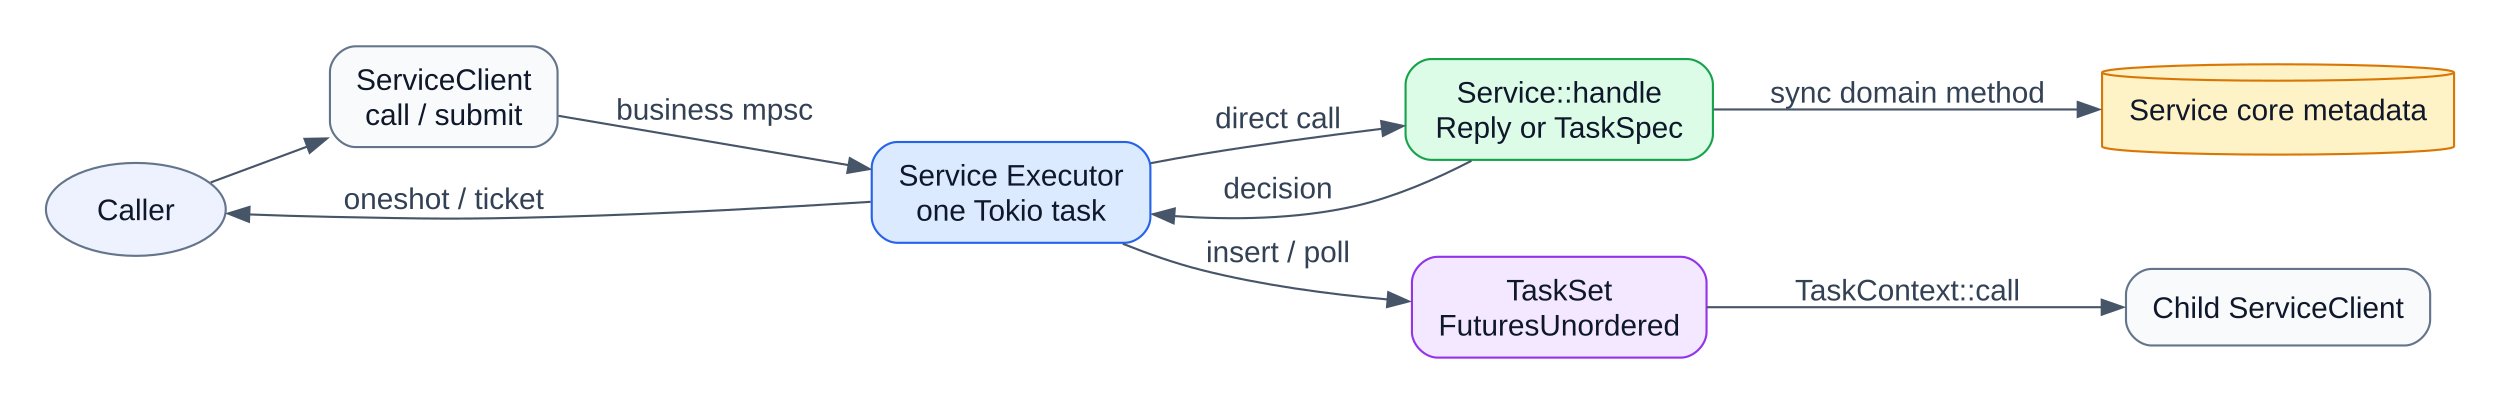
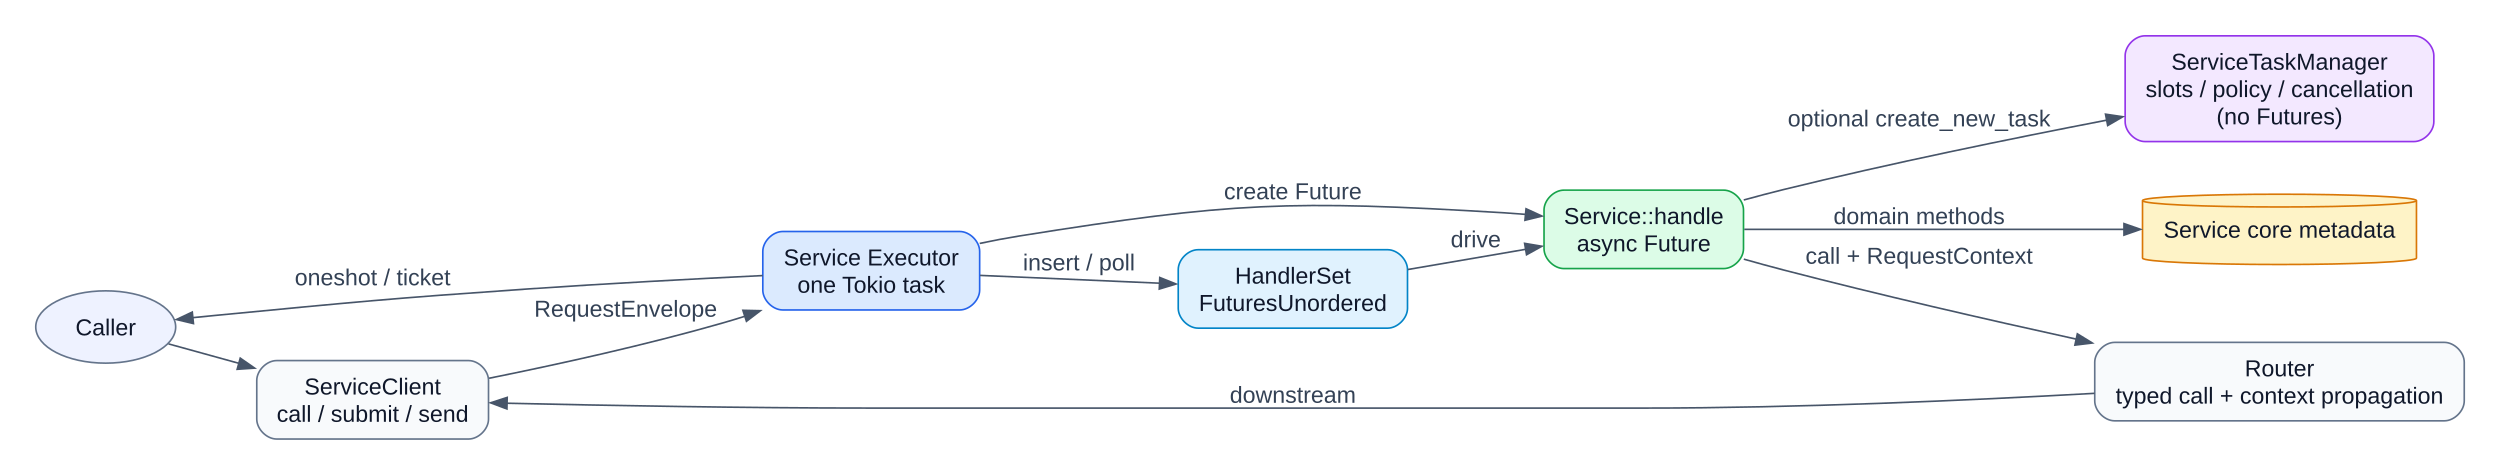
- <svg xmlns="http://www.w3.org/2000/svg" width="1176pt" height="190pt" viewBox="0.00 0.00 1175.67 189.60">
-   <g id="graph0" class="graph" transform="scale(1 1) rotate(0) translate(21.6 168)">
+ <svg xmlns="http://www.w3.org/2000/svg" width="1511pt" height="287pt" viewBox="0.00 0.00 1510.71 286.85">
+   <g id="graph0" class="graph" transform="scale(1 1) rotate(0) translate(21.6 265.25)">
    <g id="node1" class="node">
-       <ellipse fill="#eef2ff" stroke="#64748b" cx="42.28" cy="-69.7" rx="42.28" ry="21.85" />
-       <text text-anchor="middle" x="42.28" y="-64.65" font-family="Arial" font-size="14.00" fill="#0f172a">Caller</text>
+       <ellipse fill="#eef2ff" stroke="#64748b" cx="42.28" cy="-67.7" rx="42.28" ry="21.85" />
+       <text text-anchor="middle" x="42.28" y="-62.65" font-family="Arial" font-size="14.00" fill="#0f172a">Caller</text>
    </g>
    <g id="node2" class="node">
-       <path fill="#f8fafc" stroke="#64748b" d="M228.6,-146.4C228.6,-146.4 145.56,-146.4 145.56,-146.4 139.56,-146.4 133.56,-140.4 133.56,-134.4 133.56,-134.4 133.56,-111 133.56,-111 133.56,-105 139.56,-99 145.56,-99 145.56,-99 228.6,-99 228.6,-99 234.6,-99 240.6,-105 240.6,-111 240.6,-111 240.6,-134.4 240.6,-134.4 240.6,-140.4 234.6,-146.4 228.6,-146.4" />
-       <text text-anchor="middle" x="187.08" y="-125.9" font-family="Arial" font-size="14.00" fill="#0f172a">ServiceClient</text>
-       <text text-anchor="middle" x="187.08" y="-109.4" font-family="Arial" font-size="14.00" fill="#0f172a">call / submit</text>
+       <path fill="#f8fafc" stroke="#64748b" d="M261.6,-47.4C261.6,-47.4 145.56,-47.4 145.56,-47.4 139.56,-47.4 133.56,-41.4 133.56,-35.4 133.56,-35.4 133.56,-12 133.56,-12 133.56,-6 139.56,0 145.56,0 145.56,0 261.6,0 261.6,0 267.6,0 273.6,-6 273.6,-12 273.6,-12 273.6,-35.4 273.6,-35.4 273.6,-41.4 267.6,-47.4 261.6,-47.4" />
+       <text text-anchor="middle" x="203.58" y="-26.9" font-family="Arial" font-size="14.00" fill="#0f172a">ServiceClient</text>
+       <text text-anchor="middle" x="203.58" y="-10.4" font-family="Arial" font-size="14.00" fill="#0f172a">call / submit / send</text>
    </g>
    <g id="edge1" class="edge">
-       <path fill="none" stroke="#475569" d="M77.48,-82.39C91.15,-87.47 107.35,-93.48 123.01,-99.29" />
-       <polygon fill="#475569" stroke="#475569" points="121.59,-102.87 132.18,-103.07 124.03,-96.31 121.59,-102.87" />
+       <path fill="none" stroke="#475569" d="M80.22,-57.49C93.07,-53.95 108.02,-49.82 122.96,-45.69" />
+       <polygon fill="#475569" stroke="#475569" points="123.58,-48.88 132.28,-42.84 121.71,-42.13 123.58,-48.88" />
    </g>
    <g id="node3" class="node">
-       <path fill="#dbeafe" stroke="#2563eb" d="M507.39,-101.4C507.39,-101.4 400.35,-101.4 400.35,-101.4 394.35,-101.4 388.35,-95.4 388.35,-89.4 388.35,-89.4 388.35,-66 388.35,-66 388.35,-60 394.35,-54 400.35,-54 400.35,-54 507.39,-54 507.39,-54 513.39,-54 519.39,-60 519.39,-66 519.39,-66 519.39,-89.4 519.39,-89.4 519.39,-95.4 513.39,-101.4 507.39,-101.4" />
-       <text text-anchor="middle" x="453.87" y="-80.9" font-family="Arial" font-size="14.00" fill="#0f172a">Service Executor</text>
-       <text text-anchor="middle" x="453.87" y="-64.4" font-family="Arial" font-size="14.00" fill="#0f172a">one Tokio task</text>
+       <path fill="#dbeafe" stroke="#2563eb" d="M558.39,-125.4C558.39,-125.4 451.35,-125.4 451.35,-125.4 445.35,-125.4 439.35,-119.4 439.35,-113.4 439.35,-113.4 439.35,-90 439.35,-90 439.35,-84 445.35,-78 451.35,-78 451.35,-78 558.39,-78 558.39,-78 564.39,-78 570.39,-84 570.39,-90 570.39,-90 570.39,-113.4 570.39,-113.4 570.39,-119.4 564.39,-125.4 558.39,-125.4" />
+       <text text-anchor="middle" x="504.87" y="-104.9" font-family="Arial" font-size="14.00" fill="#0f172a">Service Executor</text>
+       <text text-anchor="middle" x="504.87" y="-88.4" font-family="Arial" font-size="14.00" fill="#0f172a">one Tokio task</text>
    </g>
    <g id="edge2" class="edge">
-       <path fill="none" stroke="#475569" d="M241.02,-113.7C280.2,-107.04 334.11,-97.88 377.74,-90.47" />
-       <polygon fill="#475569" stroke="#475569" points="378.04,-93.8 387.31,-88.67 376.86,-86.9 378.04,-93.8" />
-       <text text-anchor="middle" x="314.47" y="-111.9" font-family="Arial" font-size="14.00" fill="#334155"> business mpsc</text>
+       <path fill="none" stroke="#475569" d="M273.94,-36.73C315.31,-45.07 368.7,-56.81 415.35,-70.2 419.67,-71.44 424.08,-72.78 428.53,-74.18" />
+       <polygon fill="#475569" stroke="#475569" points="427.31,-77.79 437.9,-77.55 429.47,-71.13 427.31,-77.79" />
+       <text text-anchor="middle" x="356.47" y="-73.9" font-family="Arial" font-size="14.00" fill="#334155"> RequestEnvelope</text>
+     </g>
+     <g id="edge10" class="edge">
+       <path fill="none" stroke="#475569" d="M439.26,-98.77C398.59,-96.8 345,-93.97 297.6,-90.7 213.48,-84.9 192.49,-82.75 108.56,-74.7 104.09,-74.27 99.45,-73.81 94.8,-73.33" />
+       <polygon fill="#475569" stroke="#475569" points="95.31,-69.76 85.01,-72.21 94.59,-76.73 95.31,-69.76" />
+       <text text-anchor="middle" x="203.58" y="-92.9" font-family="Arial" font-size="14.00" fill="#334155"> oneshot / ticket</text>
+     </g>
+     <g id="node4" class="node">
+       <path fill="#e0f2fe" stroke="#0284c7" d="M816.93,-114.4C816.93,-114.4 702.39,-114.4 702.39,-114.4 696.39,-114.4 690.39,-108.4 690.39,-102.4 690.39,-102.4 690.39,-79 690.39,-79 690.39,-73 696.39,-67 702.39,-67 702.39,-67 816.93,-67 816.93,-67 822.93,-67 828.93,-73 828.93,-79 828.93,-79 828.93,-102.4 828.93,-102.4 828.93,-108.4 822.93,-114.4 816.93,-114.4" />
+       <text text-anchor="middle" x="759.66" y="-93.9" font-family="Arial" font-size="14.00" fill="#0f172a">HandlerSet</text>
+       <text text-anchor="middle" x="759.66" y="-77.4" font-family="Arial" font-size="14.00" fill="#0f172a">FuturesUnordered</text>
+     </g>
+     <g id="edge4" class="edge">
+       <path fill="none" stroke="#475569" d="M570.64,-98.88C603.78,-97.44 644.41,-95.67 679.41,-94.15" />
+       <polygon fill="#475569" stroke="#475569" points="679.23,-97.62 689.07,-93.68 678.93,-90.62 679.23,-97.62" />
+       <text text-anchor="middle" x="630.39" y="-101.9" font-family="Arial" font-size="14.00" fill="#334155"> insert / poll</text>
+     </g>
+     <g id="node5" class="node">
+       <path fill="#dcfce7" stroke="#16a34a" d="M1019.97,-150.4C1019.97,-150.4 923.43,-150.4 923.43,-150.4 917.43,-150.4 911.43,-144.4 911.43,-138.4 911.43,-138.4 911.43,-115 911.43,-115 911.43,-109 917.43,-103 923.43,-103 923.43,-103 1019.97,-103 1019.97,-103 1025.97,-103 1031.97,-109 1031.97,-115 1031.97,-115 1031.97,-138.4 1031.97,-138.4 1031.97,-144.4 1025.97,-150.4 1019.97,-150.4" />
+       <text text-anchor="middle" x="971.7" y="-129.9" font-family="Arial" font-size="14.00" fill="#0f172a">Service::handle</text>
+       <text text-anchor="middle" x="971.7" y="-113.4" font-family="Arial" font-size="14.00" fill="#0f172a">async Future</text>
+     </g>
+     <g id="edge3" class="edge">
+       <path fill="none" stroke="#475569" d="M570.42,-118.2C578.46,-119.9 586.59,-121.46 594.39,-122.7 723.15,-143.22 757.27,-144.49 887.43,-136.7 891.64,-136.45 895.96,-136.12 900.32,-135.75" />
+       <polygon fill="#475569" stroke="#475569" points="900.56,-139.15 910.19,-134.72 899.9,-132.18 900.56,-139.15" />
+       <text text-anchor="middle" x="759.66" y="-144.9" font-family="Arial" font-size="14.00" fill="#334155"> create Future</text>
+     </g>
+     <g id="edge5" class="edge">
+       <path fill="none" stroke="#475569" d="M829.14,-102.44C851.98,-106.35 877.45,-110.72 900.43,-114.66" />
+       <polygon fill="#475569" stroke="#475569" points="899.69,-118.25 910.13,-116.49 900.87,-111.35 899.69,-118.25" />
+       <text text-anchor="middle" x="870.18" y="-115.9" font-family="Arial" font-size="14.00" fill="#334155"> drive</text>
+     </g>
+     <g id="node6" class="node">
+       <path fill="#fef3c7" stroke="#d97706" d="M1438.63,-144.08C1438.63,-146.21 1401.53,-147.94 1355.86,-147.94 1310.19,-147.94 1273.09,-146.21 1273.09,-144.08 1273.09,-144.08 1273.09,-109.32 1273.09,-109.32 1273.09,-107.19 1310.19,-105.46 1355.86,-105.46 1401.53,-105.46 1438.63,-107.19 1438.63,-109.32 1438.63,-109.32 1438.63,-144.08 1438.63,-144.08" />
+       <path fill="none" stroke="#d97706" d="M1438.63,-144.08C1438.63,-141.95 1401.53,-140.22 1355.86,-140.22 1310.19,-140.22 1273.09,-141.95 1273.09,-144.08" />
+       <text text-anchor="middle" x="1355.86" y="-121.65" font-family="Arial" font-size="14.00" fill="#0f172a">Service core metadata</text>
+     </g>
+     <g id="edge6" class="edge">
+       <path fill="none" stroke="#475569" d="M1032.41,-126.7C1093.91,-126.7 1190.6,-126.7 1262.08,-126.7" />
+       <polygon fill="#475569" stroke="#475569" points="1261.88,-130.2 1271.88,-126.7 1261.88,-123.2 1261.88,-130.2" />
+       <text text-anchor="middle" x="1138.09" y="-129.9" font-family="Arial" font-size="14.00" fill="#334155"> domain methods</text>
+     </g>
+     <g id="node7" class="node">
+       <path fill="#f3e8ff" stroke="#9333ea" d="M1437.13,-243.65C1437.13,-243.65 1274.59,-243.65 1274.59,-243.65 1268.59,-243.65 1262.59,-237.65 1262.59,-231.65 1262.59,-231.65 1262.59,-191.75 1262.59,-191.75 1262.59,-185.75 1268.59,-179.75 1274.59,-179.75 1274.59,-179.75 1437.13,-179.75 1437.13,-179.75 1443.13,-179.75 1449.13,-185.75 1449.13,-191.75 1449.13,-191.75 1449.13,-231.65 1449.13,-231.65 1449.13,-237.65 1443.13,-243.65 1437.13,-243.65" />
+       <text text-anchor="middle" x="1355.86" y="-223.15" font-family="Arial" font-size="14.00" fill="#0f172a">ServiceTaskManager</text>
+       <text text-anchor="middle" x="1355.86" y="-206.65" font-family="Arial" font-size="14.00" fill="#0f172a">slots / policy / cancellation</text>
+       <text text-anchor="middle" x="1355.86" y="-190.15" font-family="Arial" font-size="14.00" fill="#0f172a">(no Futures)</text>
+     </g>
+     <g id="edge7" class="edge">
+       <path fill="none" stroke="#475569" d="M1032.13,-144.45C1040.12,-146.65 1048.22,-148.8 1055.97,-150.7 1120.6,-166.58 1193.81,-181.57 1251.6,-192.72" />
+       <polygon fill="#475569" stroke="#475569" points="1250.72,-196.31 1261.2,-194.76 1252.04,-189.43 1250.72,-196.31" />
+       <text text-anchor="middle" x="1138.09" y="-188.9" font-family="Arial" font-size="14.00" fill="#334155"> optional create_new_task</text>
+     </g>
+     <g id="node8" class="node">
+       <path fill="#f8fafc" stroke="#64748b" d="M1455.51,-58.4C1455.51,-58.4 1256.22,-58.4 1256.22,-58.4 1250.22,-58.4 1244.22,-52.4 1244.22,-46.4 1244.22,-46.4 1244.22,-23 1244.22,-23 1244.22,-17 1250.22,-11 1256.22,-11 1256.22,-11 1455.51,-11 1455.51,-11 1461.51,-11 1467.51,-17 1467.51,-23 1467.51,-23 1467.51,-46.4 1467.51,-46.4 1467.51,-52.4 1461.51,-58.4 1455.51,-58.4" />
+       <text text-anchor="middle" x="1355.86" y="-37.9" font-family="Arial" font-size="14.00" fill="#0f172a">Router</text>
+       <text text-anchor="middle" x="1355.86" y="-21.4" font-family="Arial" font-size="14.00" fill="#0f172a">typed call + context propagation</text>
    </g>
    <g id="edge8" class="edge">
-       <path fill="none" stroke="#475569" d="M387.87,-73.27C345.87,-70.63 290.03,-67.54 240.6,-66.2 193.04,-64.91 181.12,-65.28 133.56,-66.2 121.18,-66.44 107.86,-66.86 95.36,-67.34" />
-       <polygon fill="#475569" stroke="#475569" points="95.47,-63.87 85.62,-67.76 95.75,-70.86 95.47,-63.87" />
-       <text text-anchor="middle" x="187.08" y="-69.9" font-family="Arial" font-size="14.00" fill="#334155"> oneshot / ticket</text>
+       <path fill="none" stroke="#475569" d="M1032.15,-108.7C1040.14,-106.43 1048.24,-104.21 1055.97,-102.2 1113.89,-87.15 1178.63,-72.3 1233,-60.37" />
+       <polygon fill="#475569" stroke="#475569" points="1233.71,-63.58 1242.74,-58.02 1232.22,-56.74 1233.71,-63.58" />
+       <text text-anchor="middle" x="1138.09" y="-105.9" font-family="Arial" font-size="14.00" fill="#334155"> call + RequestContext</text>
    </g>
-     <g id="node4" class="node">
-       <path fill="#dcfce7" stroke="#16a34a" d="M771.93,-140.4C771.93,-140.4 651.39,-140.4 651.39,-140.4 645.39,-140.4 639.39,-134.4 639.39,-128.4 639.39,-128.4 639.39,-105 639.39,-105 639.39,-99 645.39,-93 651.39,-93 651.39,-93 771.93,-93 771.93,-93 777.93,-93 783.93,-99 783.93,-105 783.93,-105 783.93,-128.4 783.93,-128.4 783.93,-134.4 777.93,-140.4 771.93,-140.4" />
-       <text text-anchor="middle" x="711.66" y="-119.9" font-family="Arial" font-size="14.00" fill="#0f172a">Service::handle</text>
-       <text text-anchor="middle" x="711.66" y="-103.4" font-family="Arial" font-size="14.00" fill="#0f172a">Reply or TaskSpec</text>
-     </g>
-     <g id="edge3" class="edge">
-       <path fill="none" stroke="#475569" d="M519.54,-91.44C527.56,-92.97 535.65,-94.43 543.39,-95.7 571.05,-100.24 601.43,-104.33 628.62,-107.66" />
-       <polygon fill="#475569" stroke="#475569" points="627.92,-111.22 638.27,-108.94 628.76,-104.27 627.92,-111.22" />
-       <text text-anchor="middle" x="579.39" y="-107.9" font-family="Arial" font-size="14.00" fill="#334155"> direct call</text>
-     </g>
-     <g id="node6" class="node">
-       <path fill="#f3e8ff" stroke="#9333ea" d="M768.93,-47.4C768.93,-47.4 654.39,-47.4 654.39,-47.4 648.39,-47.4 642.39,-41.4 642.39,-35.4 642.39,-35.4 642.39,-12 642.39,-12 642.39,-6 648.39,0 654.39,0 654.39,0 768.93,0 768.93,0 774.93,0 780.93,-6 780.93,-12 780.93,-12 780.93,-35.4 780.93,-35.4 780.93,-41.4 774.93,-47.4 768.93,-47.4" />
-       <text text-anchor="middle" x="711.66" y="-26.9" font-family="Arial" font-size="14.00" fill="#0f172a">TaskSet</text>
-       <text text-anchor="middle" x="711.66" y="-10.4" font-family="Arial" font-size="14.00" fill="#0f172a">FuturesUnordered</text>
-     </g>
-     <g id="edge6" class="edge">
-       <path fill="none" stroke="#475569" d="M506.45,-53.53C518.36,-48.77 531.14,-44.3 543.39,-41.2 571.5,-34.09 602.98,-29.86 630.97,-27.35" />
-       <polygon fill="#475569" stroke="#475569" points="631.25,-30.76 640.92,-26.44 630.67,-23.78 631.25,-30.76" />
-       <text text-anchor="middle" x="579.39" y="-44.9" font-family="Arial" font-size="14.00" fill="#334155"> insert / poll</text>
-     </g>
-     <g id="edge5" class="edge">
-       <path fill="none" stroke="#475569" d="M670.38,-92.56C653.93,-84.03 634.33,-75.49 615.39,-71.2 588.13,-65.03 557.62,-64.68 530.58,-66.55" />
-       <polygon fill="#475569" stroke="#475569" points="530.3,-63.14 520.62,-67.43 530.87,-70.12 530.3,-63.14" />
-       <text text-anchor="middle" x="579.39" y="-74.9" font-family="Arial" font-size="14.00" fill="#334155"> decision</text>
-     </g>
-     <g id="node5" class="node">
-       <path fill="#fef3c7" stroke="#d97706" d="M1132.47,-134.08C1132.47,-136.21 1095.37,-137.94 1049.7,-137.94 1004.02,-137.94 966.93,-136.21 966.93,-134.08 966.93,-134.08 966.93,-99.32 966.93,-99.32 966.93,-97.19 1004.02,-95.46 1049.7,-95.46 1095.37,-95.46 1132.47,-97.19 1132.47,-99.32 1132.47,-99.32 1132.47,-134.08 1132.47,-134.08" />
-       <path fill="none" stroke="#d97706" d="M1132.47,-134.08C1132.47,-131.95 1095.37,-130.22 1049.7,-130.22 1004.02,-130.22 966.93,-131.95 966.93,-134.08" />
-       <text text-anchor="middle" x="1049.7" y="-111.65" font-family="Arial" font-size="14.00" fill="#0f172a">Service core metadata</text>
-     </g>
-     <g id="edge4" class="edge">
-       <path fill="none" stroke="#475569" d="M784.33,-116.7C834.28,-116.7 901.4,-116.7 955.5,-116.7" />
-       <polygon fill="#475569" stroke="#475569" points="955.49,-120.2 965.49,-116.7 955.49,-113.2 955.49,-120.2" />
-       <text text-anchor="middle" x="875.43" y="-119.9" font-family="Arial" font-size="14.00" fill="#334155"> sync domain method</text>
-     </g>
-     <g id="node7" class="node">
-       <path fill="#f8fafc" stroke="#64748b" d="M1109.22,-41.7C1109.22,-41.7 990.18,-41.7 990.18,-41.7 984.18,-41.7 978.18,-35.7 978.18,-29.7 978.18,-29.7 978.18,-17.7 978.18,-17.7 978.18,-11.7 984.18,-5.7 990.18,-5.7 990.18,-5.7 1109.22,-5.7 1109.22,-5.7 1115.22,-5.7 1121.22,-11.7 1121.22,-17.7 1121.22,-17.7 1121.22,-29.7 1121.22,-29.7 1121.22,-35.7 1115.22,-41.7 1109.22,-41.7" />
-       <text text-anchor="middle" x="1049.7" y="-18.65" font-family="Arial" font-size="14.00" fill="#0f172a">Child ServiceClient</text>
-     </g>
-     <g id="edge7" class="edge">
-       <path fill="none" stroke="#475569" d="M781.06,-23.7C834.88,-23.7 910.03,-23.7 967,-23.7" />
-       <polygon fill="#475569" stroke="#475569" points="966.78,-27.2 976.78,-23.7 966.78,-20.2 966.78,-27.2" />
-       <text text-anchor="middle" x="875.43" y="-26.9" font-family="Arial" font-size="14.00" fill="#334155"> TaskContext::call</text>
+     <g id="edge9" class="edge">
+       <path fill="none" stroke="#475569" d="M1244.12,-27.61C1167.85,-23.33 1064.17,-18.7 972.7,-18.7 503.87,-18.7 503.87,-18.7 503.87,-18.7 429.63,-18.7 345.04,-20.26 284.78,-21.63" />
+       <polygon fill="#475569" stroke="#475569" points="284.73,-18.16 274.82,-21.89 284.9,-25.15 284.73,-18.16" />
+       <text text-anchor="middle" x="759.66" y="-21.9" font-family="Arial" font-size="14.00" fill="#334155"> downstream</text>
    </g>
  </g>
</svg>
